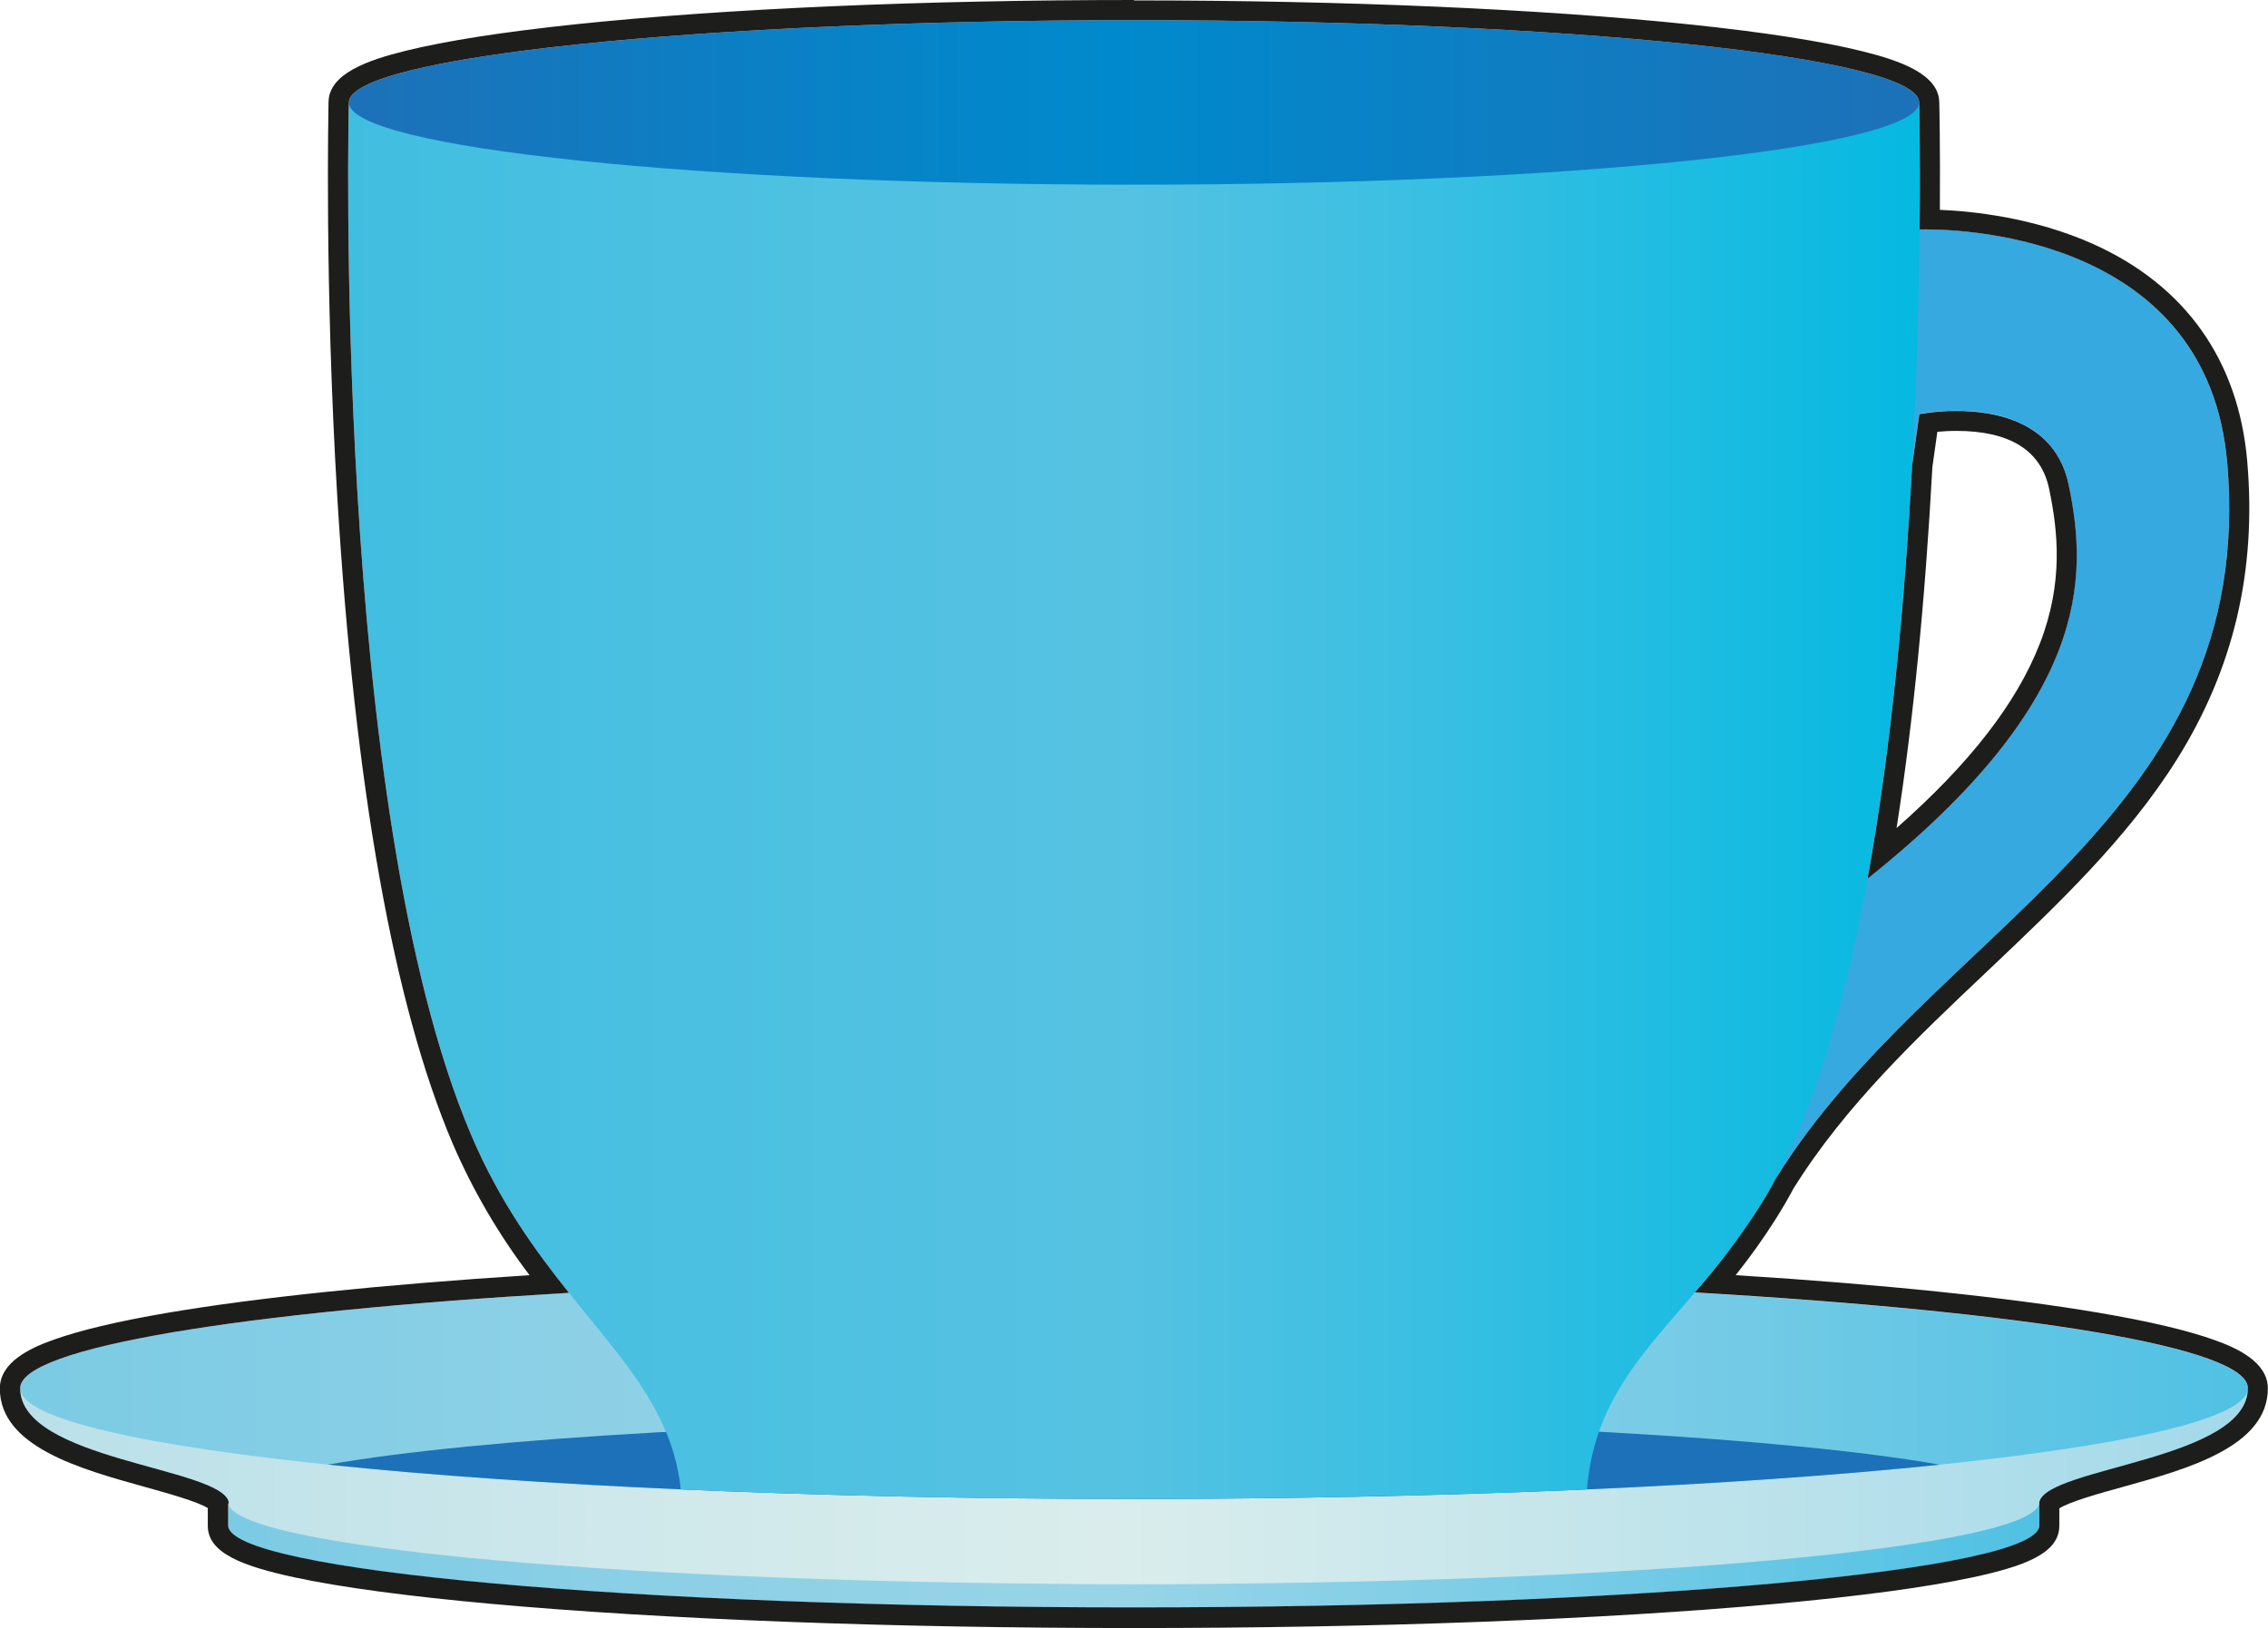
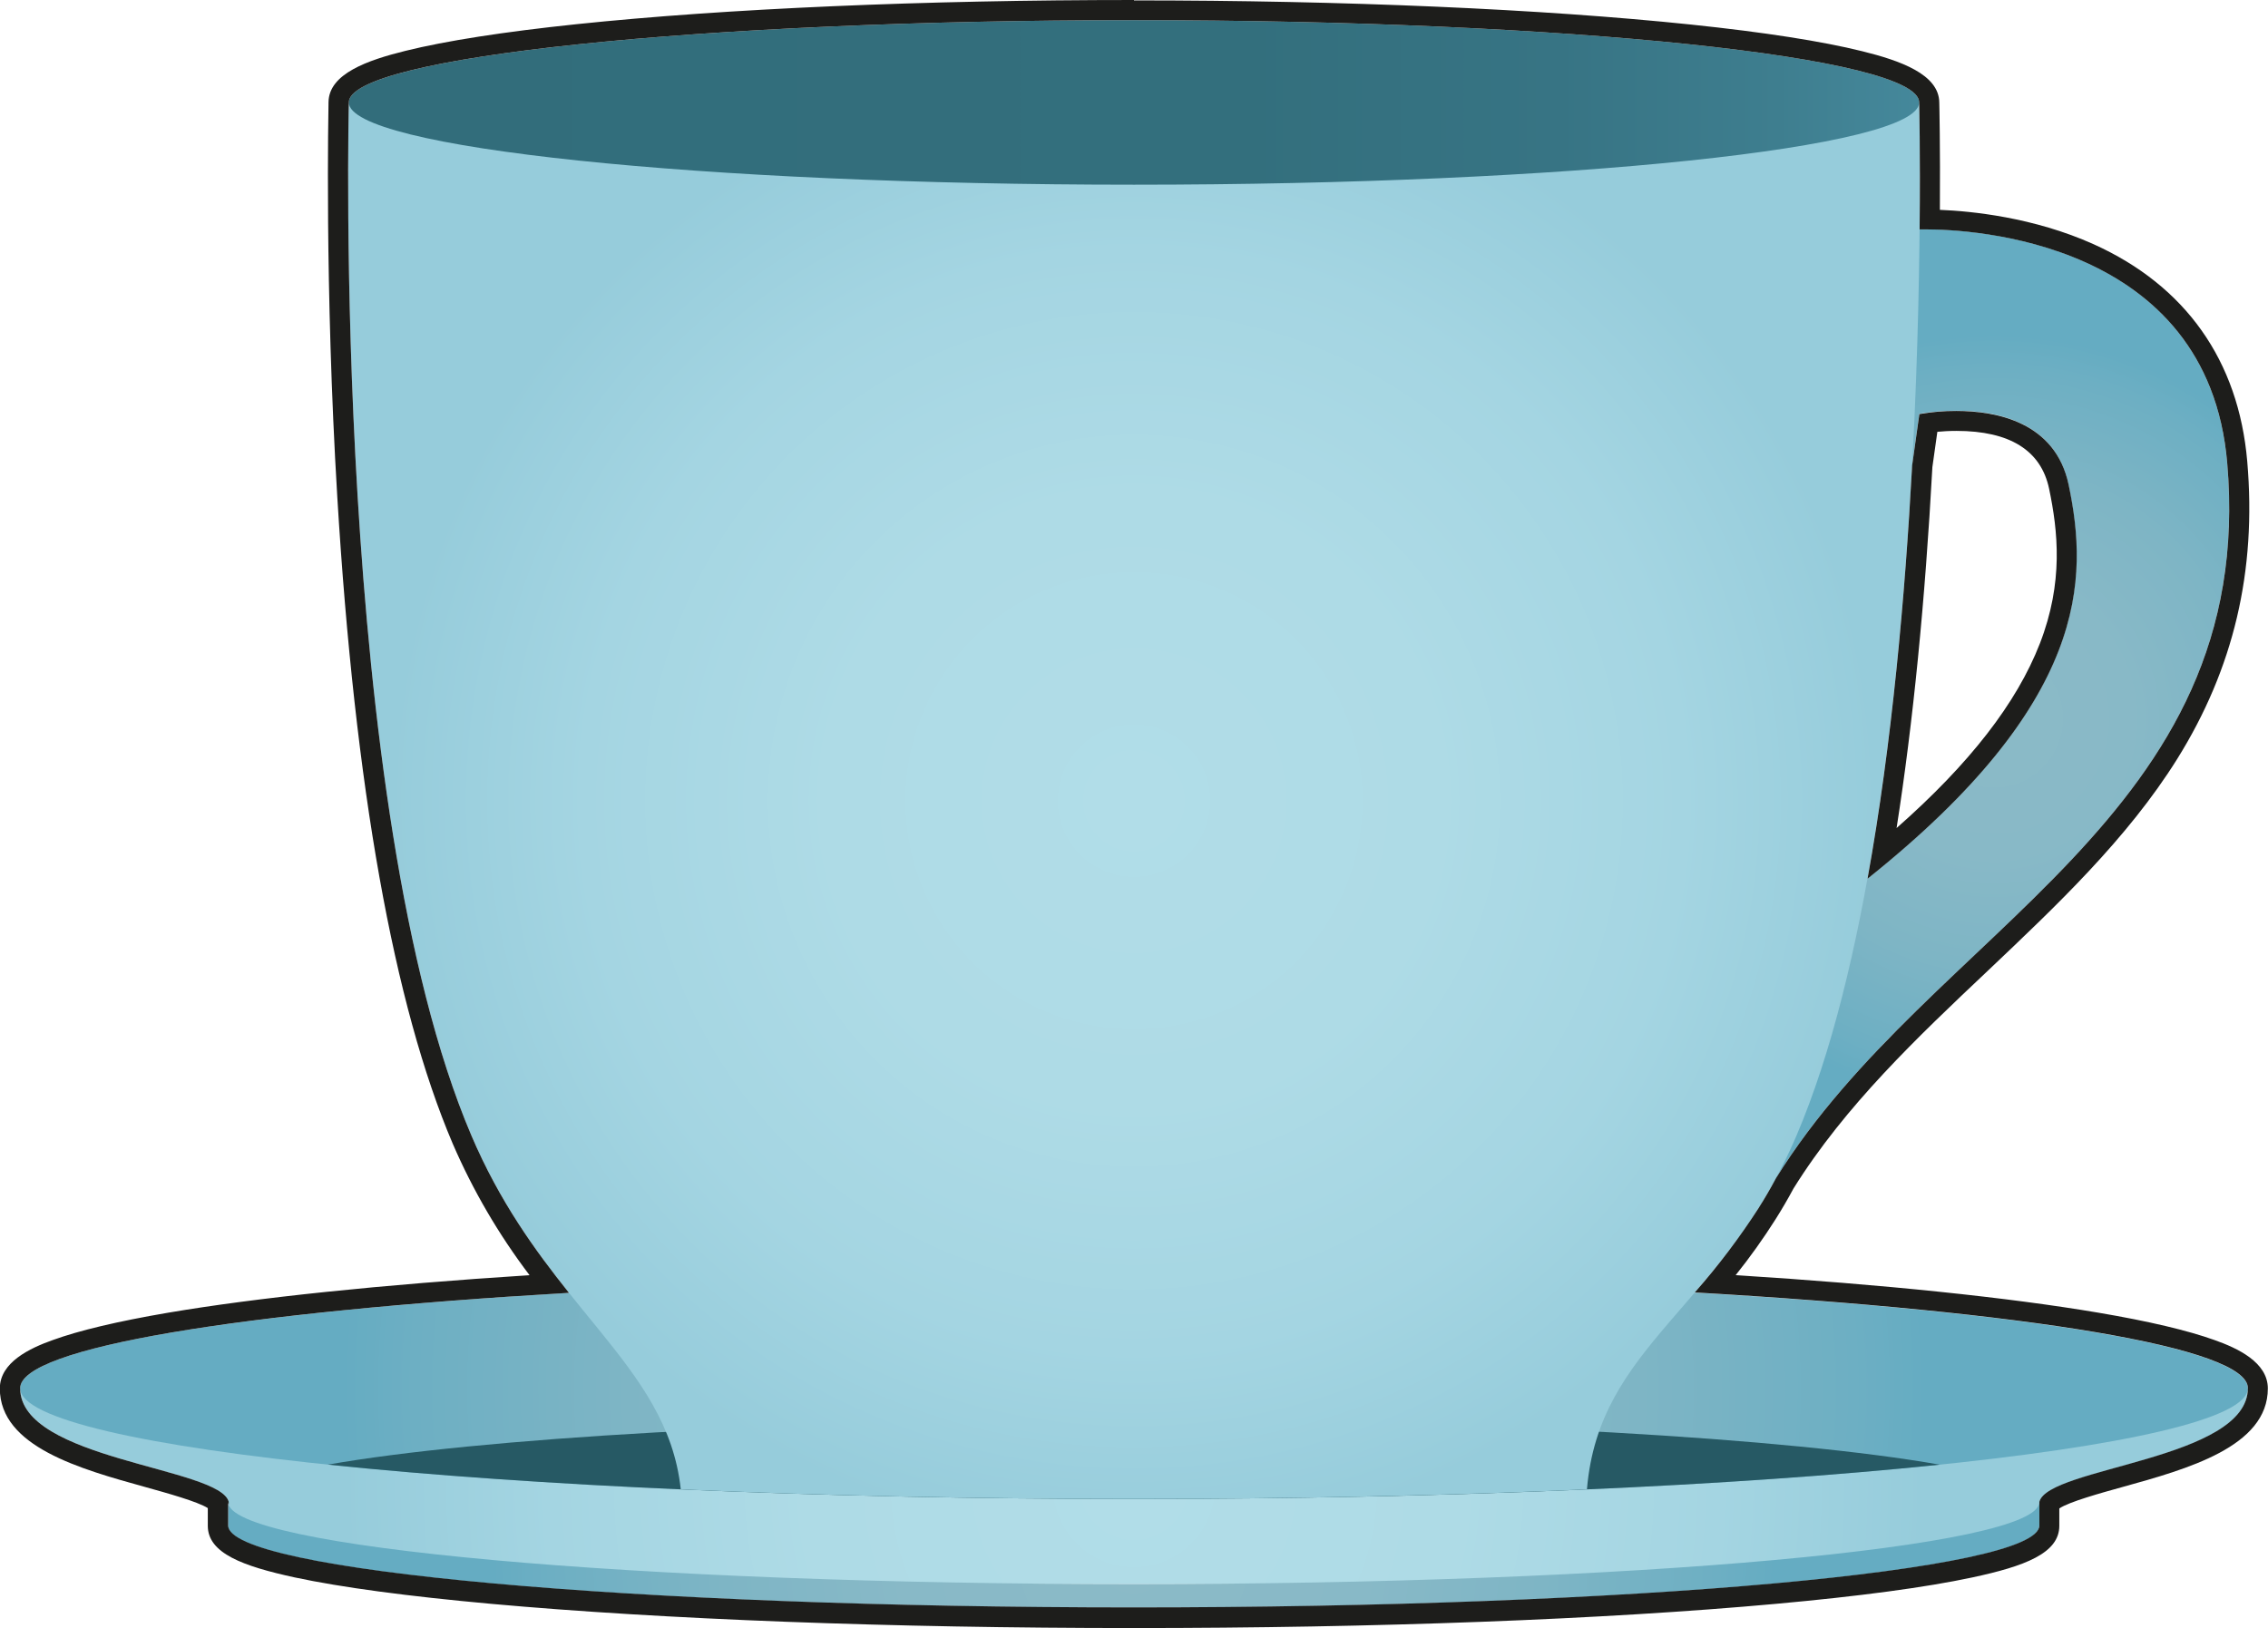
<svg xmlns="http://www.w3.org/2000/svg" xmlns:xlink="http://www.w3.org/1999/xlink" viewBox="0 0 562.52 403.82">
  <defs>
-     <linearGradient id="b" x1="5" y1="368.69" x2="557.52" y2="368.69" gradientUnits="userSpaceOnUse">
-       <stop offset="0" stop-color="#b9e0e9" />
-       <stop offset=".26" stop-color="#cee8eb" />
-       <stop offset=".49" stop-color="#daedec" />
-       <stop offset=".79" stop-color="#bbe2eb" />
-       <stop offset="1" stop-color="#a3d9ea" />
+     <radialGradient id="b" cx="281.26" cy="368.69" r="196.1" gradientUnits="userSpaceOnUse">
+       <stop offset="0" stop-color="#b1dde8" />
+       <stop offset=".41" stop-color="#aedbe6" />
+       <stop offset=".74" stop-color="#a4d5e2" />
+       <stop offset="1" stop-color="#96ccdb" />
+     </radialGradient>
+     <radialGradient id="a" cx="281.19" cy="385.73" r="159.09" gradientUnits="userSpaceOnUse">
+       <stop offset="0" stop-color="#8bbac7" />
+       <stop offset=".36" stop-color="#88b9c7" />
+       <stop offset=".64" stop-color="#7eb5c5" />
+       <stop offset=".91" stop-color="#6dafc3" />
+       <stop offset="1" stop-color="#65acc2" />
+     </radialGradient>
+     <radialGradient id="c" cx="281.26" cy="344.41" r="196.31" xlink:href="#a" />
+     <linearGradient id="d" x1="81.32" y1="362.09" x2="481.11" y2="362.09" gradientUnits="userSpaceOnUse">
+       <stop offset="0" stop-color="#265964" />
+       <stop offset=".68" stop-color="#265964" />
+       <stop offset=".8" stop-color="#265964" />
    </linearGradient>
-     <linearGradient id="a" x1="56.58" y1="385.73" x2="505.8" y2="385.73" gradientUnits="userSpaceOnUse">
-       <stop offset="0" stop-color="#7bcbe4" />
-       <stop offset=".24" stop-color="#8cd0e6" />
-       <stop offset=".49" stop-color="#98d4e7" />
-       <stop offset=".73" stop-color="#79cce6" />
-       <stop offset="1" stop-color="#50c1e4" />
-     </linearGradient>
-     <linearGradient id="c" x1="5" y1="344.41" x2="557.52" y2="344.41" xlink:href="#a" />
-     <linearGradient id="d" x1="86.35" y1="198.64" x2="476.17" y2="198.64" gradientUnits="userSpaceOnUse">
-       <stop offset="0" stop-color="#40bee0" />
-       <stop offset=".18" stop-color="#4ac0e1" />
-       <stop offset=".49" stop-color="#56c2e2" />
-       <stop offset=".7" stop-color="#37bfe2" />
-       <stop offset="1" stop-color="#05b9e1" />
-     </linearGradient>
-     <linearGradient id="e" x1="86.52" y1="25.41" x2="475.99" y2="25.41" gradientUnits="userSpaceOnUse">
-       <stop offset="0" stop-color="#1d71b8" />
-       <stop offset=".24" stop-color="#0c7fc4" />
-       <stop offset=".49" stop-color="#008acd" />
-       <stop offset="1" stop-color="#1d71b8" />
+     <radialGradient id="e" cx="494.55" cy="178.27" r="95.23" xlink:href="#a" />
+     <radialGradient id="f" cx="281.26" cy="198.64" r="184.39" xlink:href="#b" />
+     <linearGradient id="g" x1="86.52" y1="25.41" x2="475.99" y2="25.41" gradientUnits="userSpaceOnUse">
+       <stop offset="0" stop-color="#326d7b" />
+       <stop offset=".57" stop-color="#336f7d" />
+       <stop offset=".77" stop-color="#377484" />
+       <stop offset=".91" stop-color="#3e7e8f" />
+       <stop offset="1" stop-color="#45889b" />
    </linearGradient>
  </defs>
  <path d="M283.28 344.41H5c0 17.82 49.62 19.6 51.72 28.23v5.85l15.12 4.94 78.09 9.57h262.66l78.08-9.55 15.13-4.94v-5.85c2.1-8.63 51.72-10.41 51.72-28.23z" fill="url(#b)" />
  <path d="M281.19 393c-124 0-224.61-9.11-224.61-20.34v5.85c0 11.23 100.56 20.33 224.61 20.33s224.61-9.1 224.61-20.33v-5.85c0 11.21-100.56 20.34-224.61 20.34z" fill="url(#a)" />
  <ellipse cx="281.26" cy="344.41" rx="276.26" ry="27.46" fill="url(#c)" />
-   <path d="M281.26 371.87c78.6 0 149.54-3.26 199.85-8.5-37.25-6.57-112.79-11.06-199.92-11.06s-162.6 4.49-199.87 11.05c50.32 5.24 121.29 8.51 199.94 8.51z" fill="#1d71b8" />
-   <path d="M552.39 114.78c-5.25-60.88-76.34-57.87-76.34-57.87h-23.68l-16.16 242.74c36.44-67.44 124.08-93.2 116.18-184.87zm-93 106.15l16.65-118.25s32-6.43 37 17.56 5.02 55.32-53.64 100.69z" fill="#36a9e1" />
-   <path d="M393.6 369.5c3-36 33.71-44.88 52-87.83C480.34 200.23 476 25.41 476 25.41H86.52s-4.34 174.82 30.38 256.26c18.18 42.64 48.57 56.28 51.95 87.83 34.34 1.52 72.38 2.37 112.41 2.37s78.02-.87 112.34-2.37z" fill="url(#d)" />
-   <ellipse cx="281.26" cy="25.41" rx="194.74" ry="20.41" fill="url(#e)" />
+   <path d="M281.26 371.87c78.6 0 149.54-3.26 199.85-8.5-37.25-6.57-112.79-11.06-199.92-11.06s-162.6 4.49-199.87 11.05c50.32 5.24 121.29 8.51 199.94 8.51z" fill="url(#d)" />
+   <path d="M552.39 114.78c-5.25-60.88-76.34-57.87-76.34-57.87h-23.68l-16.16 242.74c36.44-67.44 124.08-93.2 116.18-184.87zm-93 106.15l16.65-118.25s32-6.43 37 17.56 5.02 55.32-53.64 100.69z" fill="url(#e)" />
+   <path d="M393.6 369.5c3-36 33.71-44.88 52-87.83C480.34 200.23 476 25.41 476 25.41H86.52s-4.34 174.82 30.38 256.26c18.18 42.64 48.57 56.28 51.95 87.83 34.34 1.52 72.38 2.37 112.41 2.37s78.02-.87 112.34-2.37z" fill="url(#f)" />
+   <ellipse cx="281.26" cy="25.41" rx="194.74" ry="20.41" fill="url(#g)" />
  <path d="M281.26 5C388.81 5 476 14.14 476 25.41c0 0 .31 12.14.11 31.5h1.58c10.65 0 69.94 2.5 74.71 57.89 7.6 88.2-73.35 115.4-111.9 177.48q-2.08 3.87-4.28 7.36a175.42 175.42 0 0 1-15.87 21c82.05 4.76 137.18 13.6 137.18 23.73 0 17.82-49.62 19.59-51.72 28.23v5.85c0 11.23-100.56 20.33-224.61 20.33s-224.61-9.1-224.61-20.33v-5.85a1.8 1.8 0 0 0 .14.68v-.68C54.62 364 5 362.23 5 344.41c0-10.08 54.66-18.9 136.12-23.67-8.39-10.51-17.21-22.63-24.22-39.07C82.18 200.23 86.52 25.41 86.52 25.41 86.52 14.14 173.71 5 281.26 5m181.93 213c54.86-43.77 54.81-74.25 49.89-97.71-3.27-15.62-18-18.34-27.85-18.34a51.81 51.81 0 0 0-9.18.78l-1.79 12.71c-1.75 32.34-5 69.09-11.07 102.56M281.26 0C229.07 0 180 2.13 143 6c-18.11 1.9-32.38 4.13-42.42 6.61-9.41 2.33-19 5.67-19.1 12.72 0 1.68-1 45.27 2.18 98 4.36 72.09 14 126 28.6 160.34a156.82 156.82 0 0 0 19.08 32.69c-36.71 2.35-67.58 5.56-89.71 9.32-12.36 2.11-22 4.39-28.56 6.78-5.63 2-13.11 5.5-13.11 12 0 14.46 20 20 36.12 24.47 5.24 1.46 12.9 3.58 15.46 5.21v4.4c0 6.79 8.64 10 21.6 12.81 11.51 2.46 27.91 4.66 48.73 6.55 42.57 3.85 99.14 6 159.28 6s116.71-2.12 159.27-6c20.83-1.89 37.23-4.09 48.74-6.55 13-2.78 21.6-6 21.6-12.81v-4.31c2.4-1.64 10.26-3.82 15.6-5.3 16.09-4.46 36.12-10 36.12-24.47 0-6.5-7.54-10-13.2-12-6.65-2.39-16.33-4.68-28.79-6.79-22.24-3.77-53.22-7-90-9.32a154.36 154.36 0 0 0 9.91-13.89c0-.05.07-.1.1-.16 1.49-2.37 2.95-4.87 4.33-7.44 12.81-20.57 30.79-37.58 48.17-54 17-16.12 34.64-32.78 47-52.57 14-22.45 19.72-46.61 17.37-73.84-2.15-25-15.32-43.59-38.08-53.85-14.92-6.72-30.45-8.23-38.15-8.54.1-15.78-.13-25.86-.15-26.63-.07-7-9.69-10.39-19.1-12.72-10-2.48-24.3-4.71-42.41-6.61-37-3.87-86-6-138.22-6zm199.21 107.13c1.33-.13 3-.23 4.76-.23 13.24 0 21 4.83 23 14.36 2.18 10.44 3.62 23.17-2.3 38.41-5.74 14.75-17.41 29.8-35.53 45.76 4.09-26.16 7.07-56.21 8.88-89.56l1.23-8.74z" fill="#1d1d1b" />
</svg>
